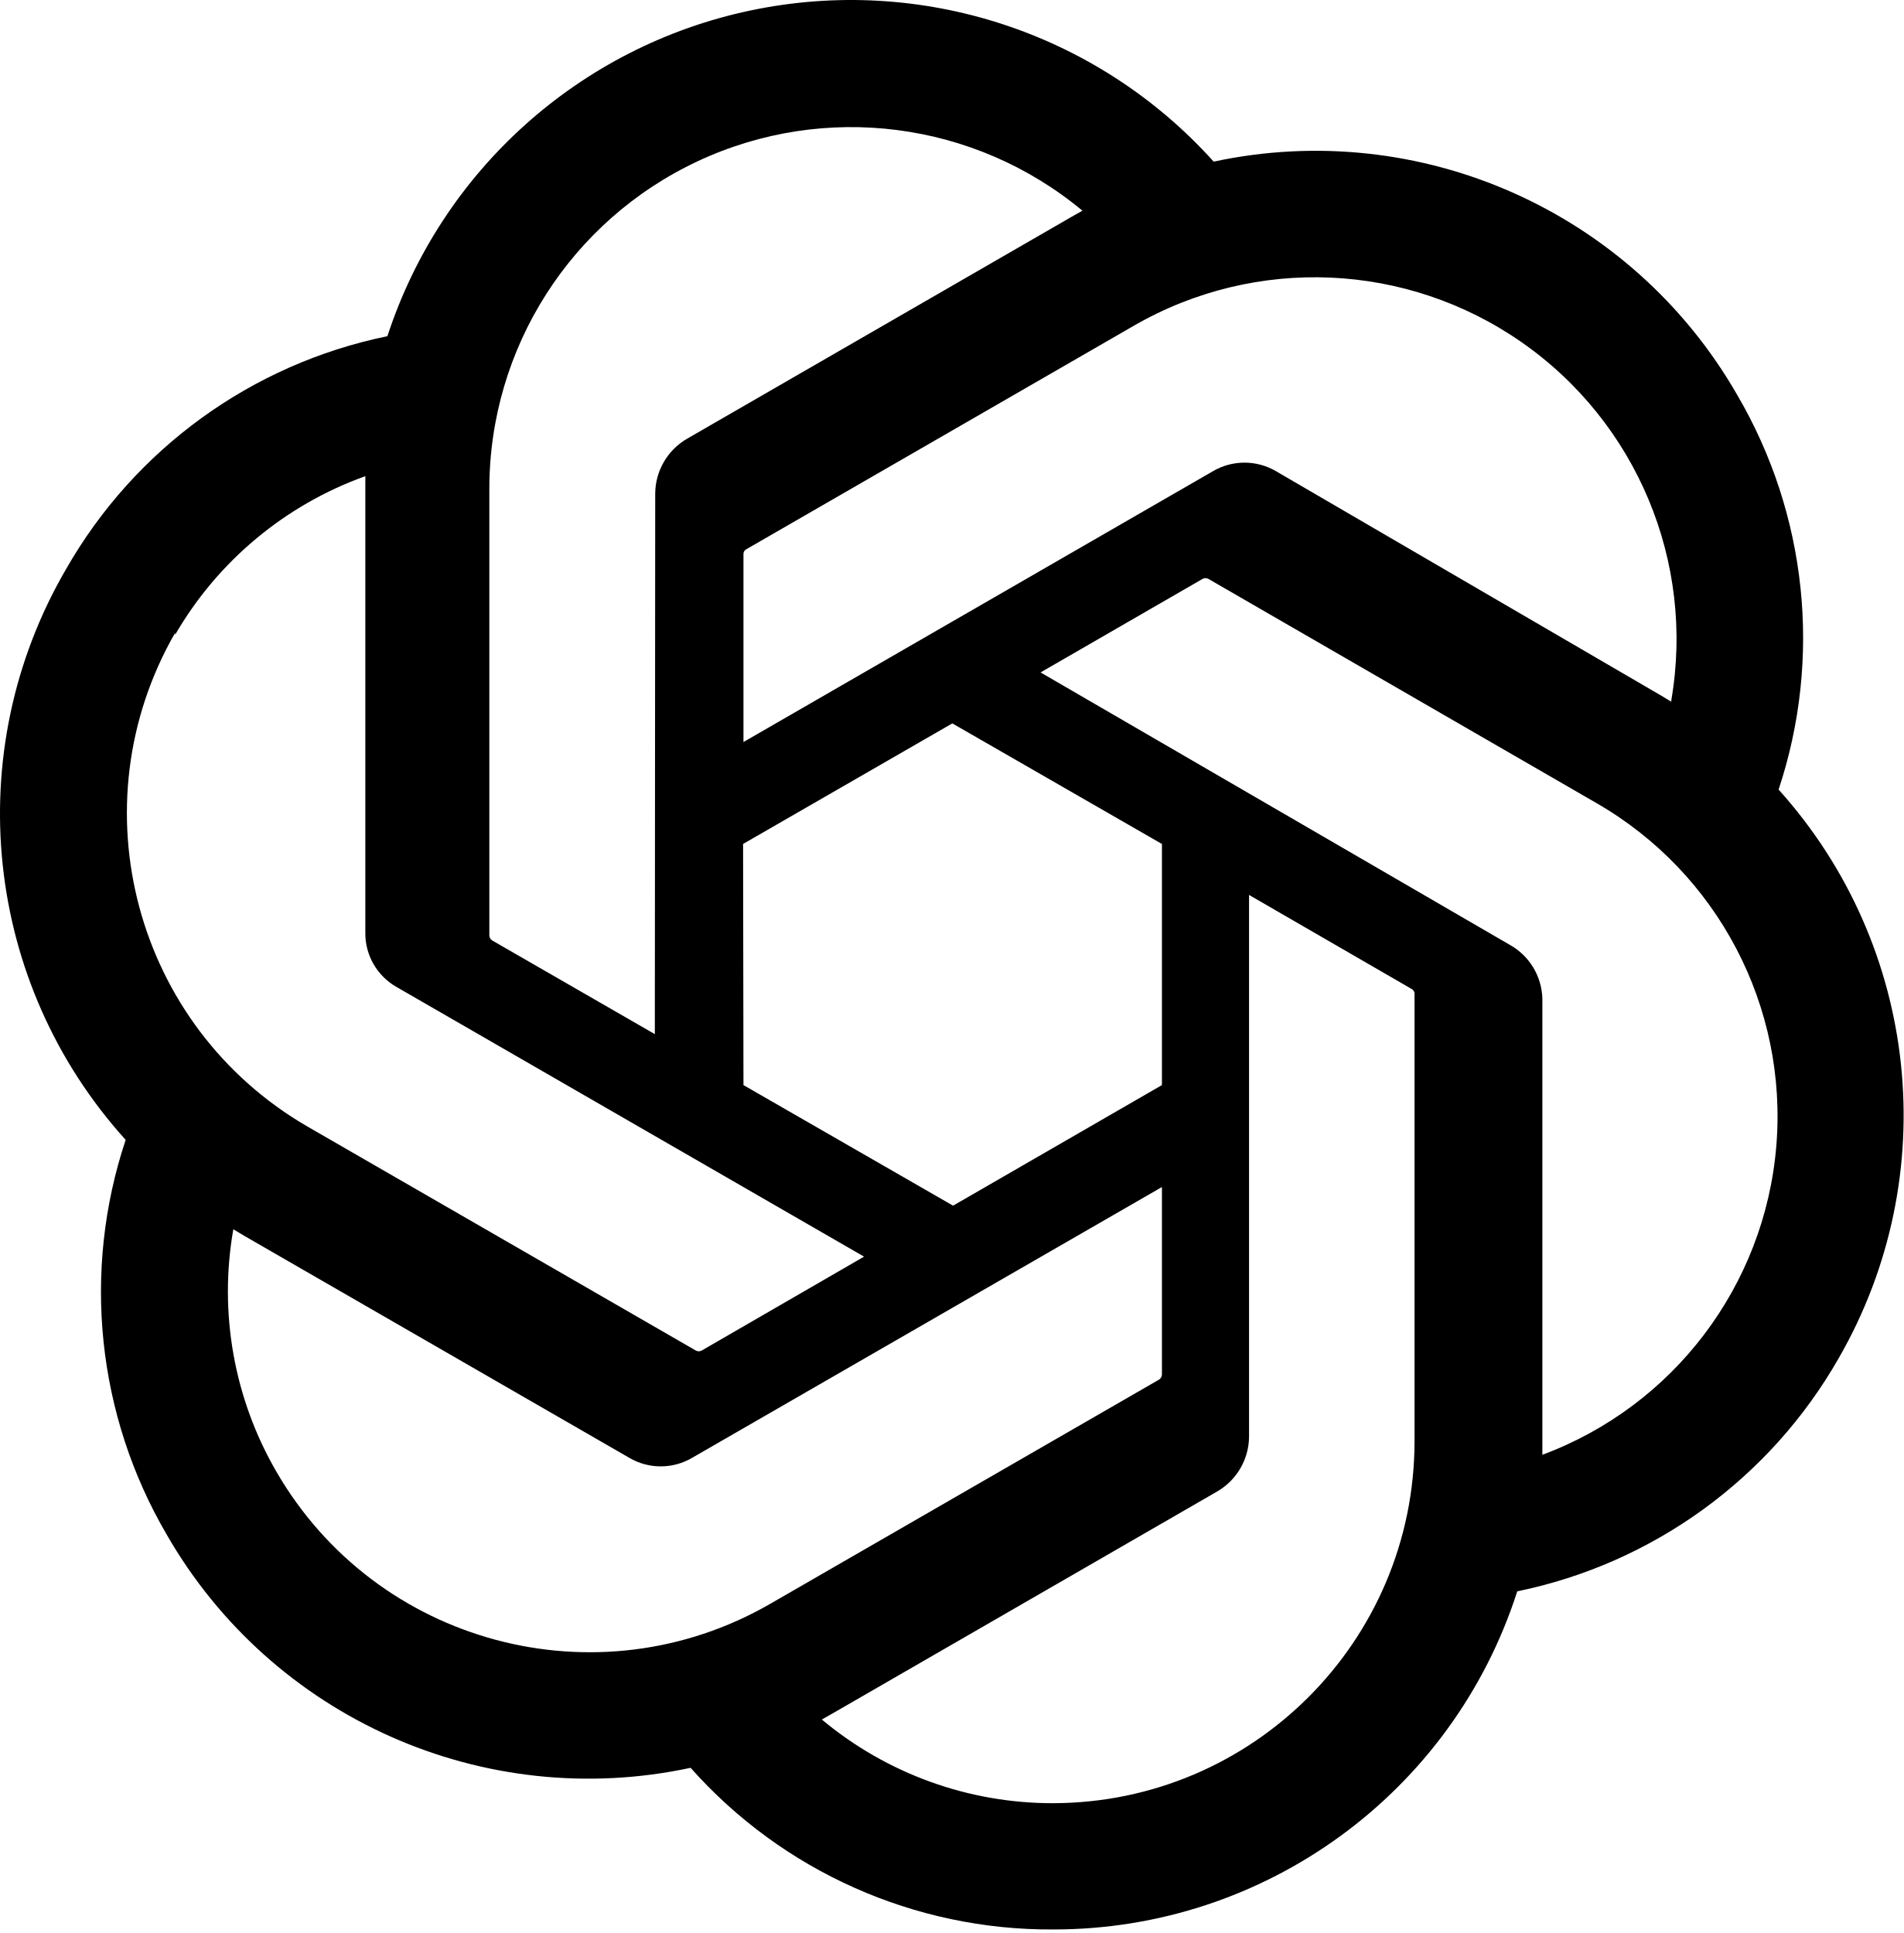
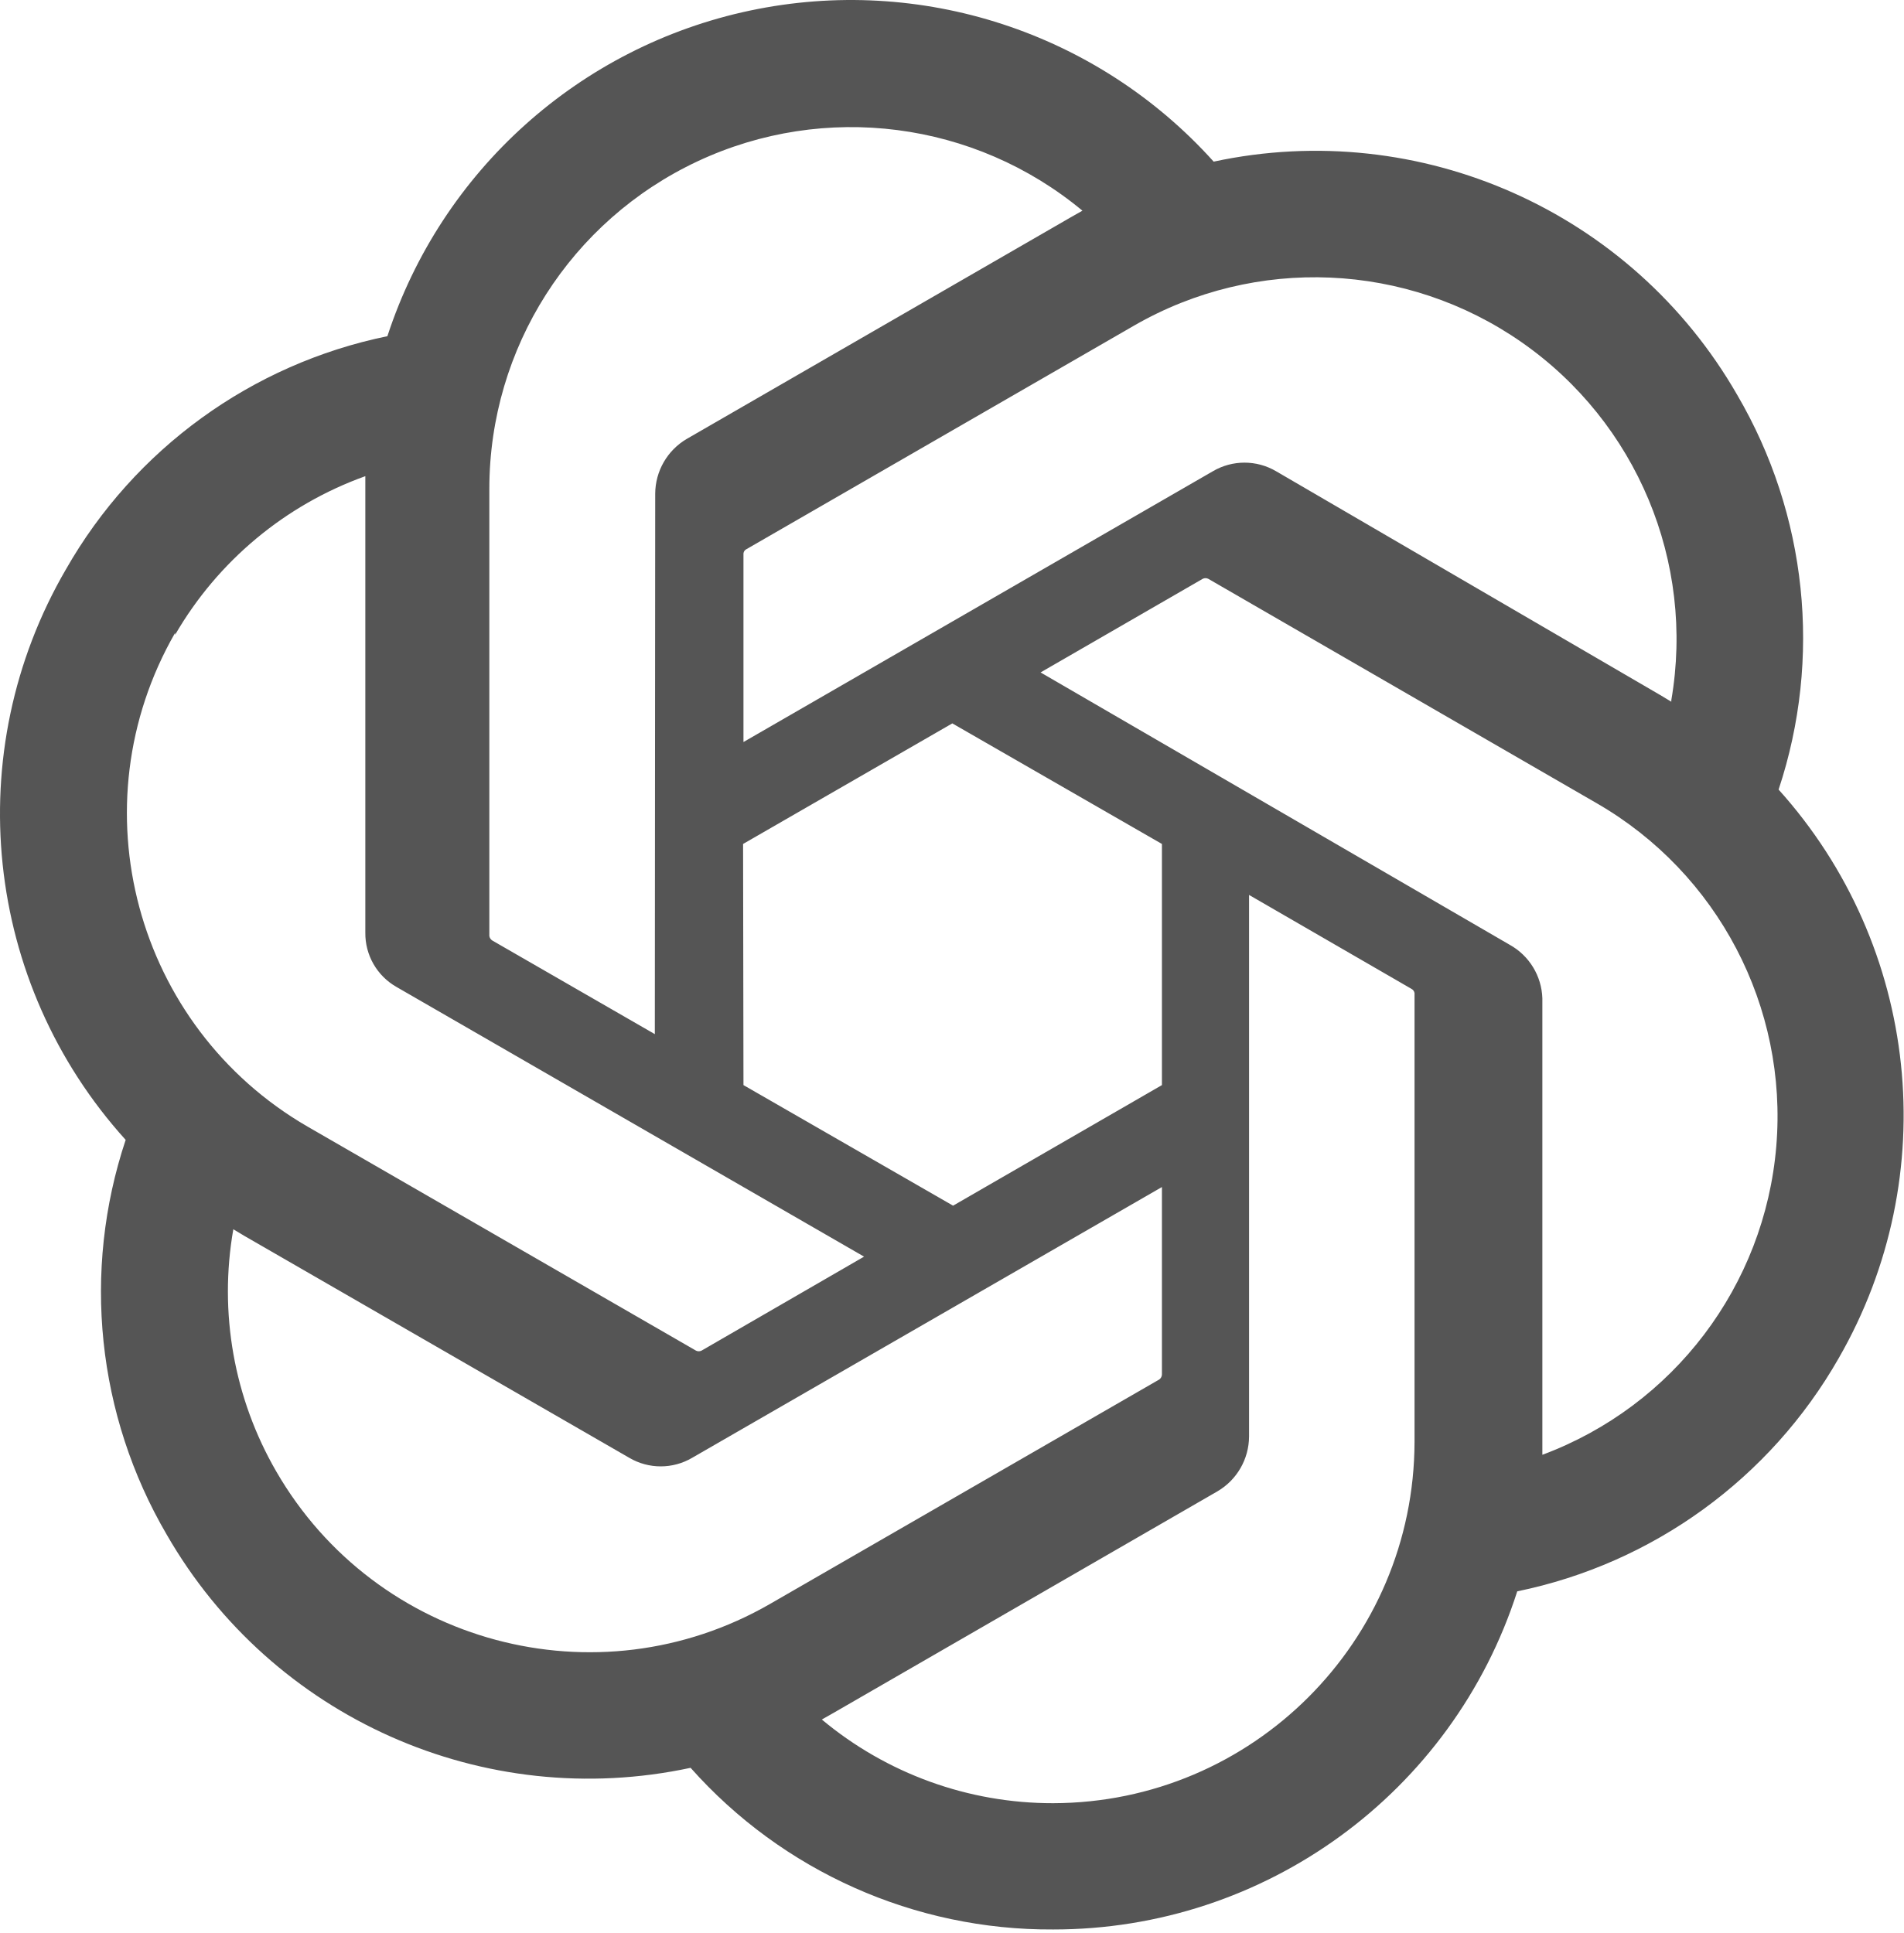
- <svg xmlns="http://www.w3.org/2000/svg" width="256" height="260" preserveAspectRatio="xMidYMid" viewBox="0 0 256 260">
+ <svg xmlns="http://www.w3.org/2000/svg" width="256" height="260" preserveAspectRatio="xMidYMid" viewBox="0 0 256 260" fill="#555">
  <path d="M239.184 106.203a64.716 64.716 0 0 0-5.576-53.103C219.452 28.459 191 15.784 163.213 21.74A65.586 65.586 0 0 0 52.096 45.22a64.716 64.716 0 0 0-43.23 31.36c-14.31 24.602-11.061 55.634 8.033 76.74a64.665 64.665 0 0 0 5.525 53.102c14.174 24.65 42.644 37.324 70.446 31.36a64.72 64.72 0 0 0 48.754 21.744c28.481.025 53.714-18.361 62.414-45.481a64.767 64.767 0 0 0 43.229-31.36c14.137-24.558 10.875-55.423-8.083-76.483Zm-97.56 136.338a48.397 48.397 0 0 1-31.105-11.255l1.535-.87 51.67-29.825a8.595 8.595 0 0 0 4.247-7.367v-72.85l21.845 12.636c.218.111.37.32.409.563v60.367c-.056 26.818-21.783 48.545-48.601 48.601Zm-104.466-44.61a48.345 48.345 0 0 1-5.781-32.589l1.534.921 51.722 29.826a8.339 8.339 0 0 0 8.441 0l63.181-36.425v25.221a.87.87 0 0 1-.358.665l-52.335 30.184c-23.257 13.398-52.97 5.431-66.404-17.803ZM23.549 85.38a48.499 48.499 0 0 1 25.58-21.333v61.39a8.288 8.288 0 0 0 4.195 7.316l62.874 36.272-21.845 12.636a.819.819 0 0 1-.767 0L41.353 151.53c-23.211-13.454-31.171-43.144-17.804-66.405v.256Zm179.466 41.695-63.08-36.63L161.73 77.86a.819.819 0 0 1 .768 0l52.233 30.184a48.6 48.6 0 0 1-7.316 87.635v-61.391a8.544 8.544 0 0 0-4.4-7.213Zm21.742-32.69-1.535-.922-51.619-30.081a8.39 8.39 0 0 0-8.492 0L99.98 99.808V74.587a.716.716 0 0 1 .307-.665l52.233-30.133a48.652 48.652 0 0 1 72.236 50.391v.205ZM88.061 139.097l-21.845-12.585a.87.87 0 0 1-.41-.614V65.685a48.652 48.652 0 0 1 79.757-37.346l-1.535.87-51.67 29.825a8.595 8.595 0 0 0-4.246 7.367l-.051 72.697Zm11.868-25.58 28.138-16.217 28.188 16.218v32.434l-28.086 16.218-28.188-16.218-.052-32.434Z" />
</svg>
